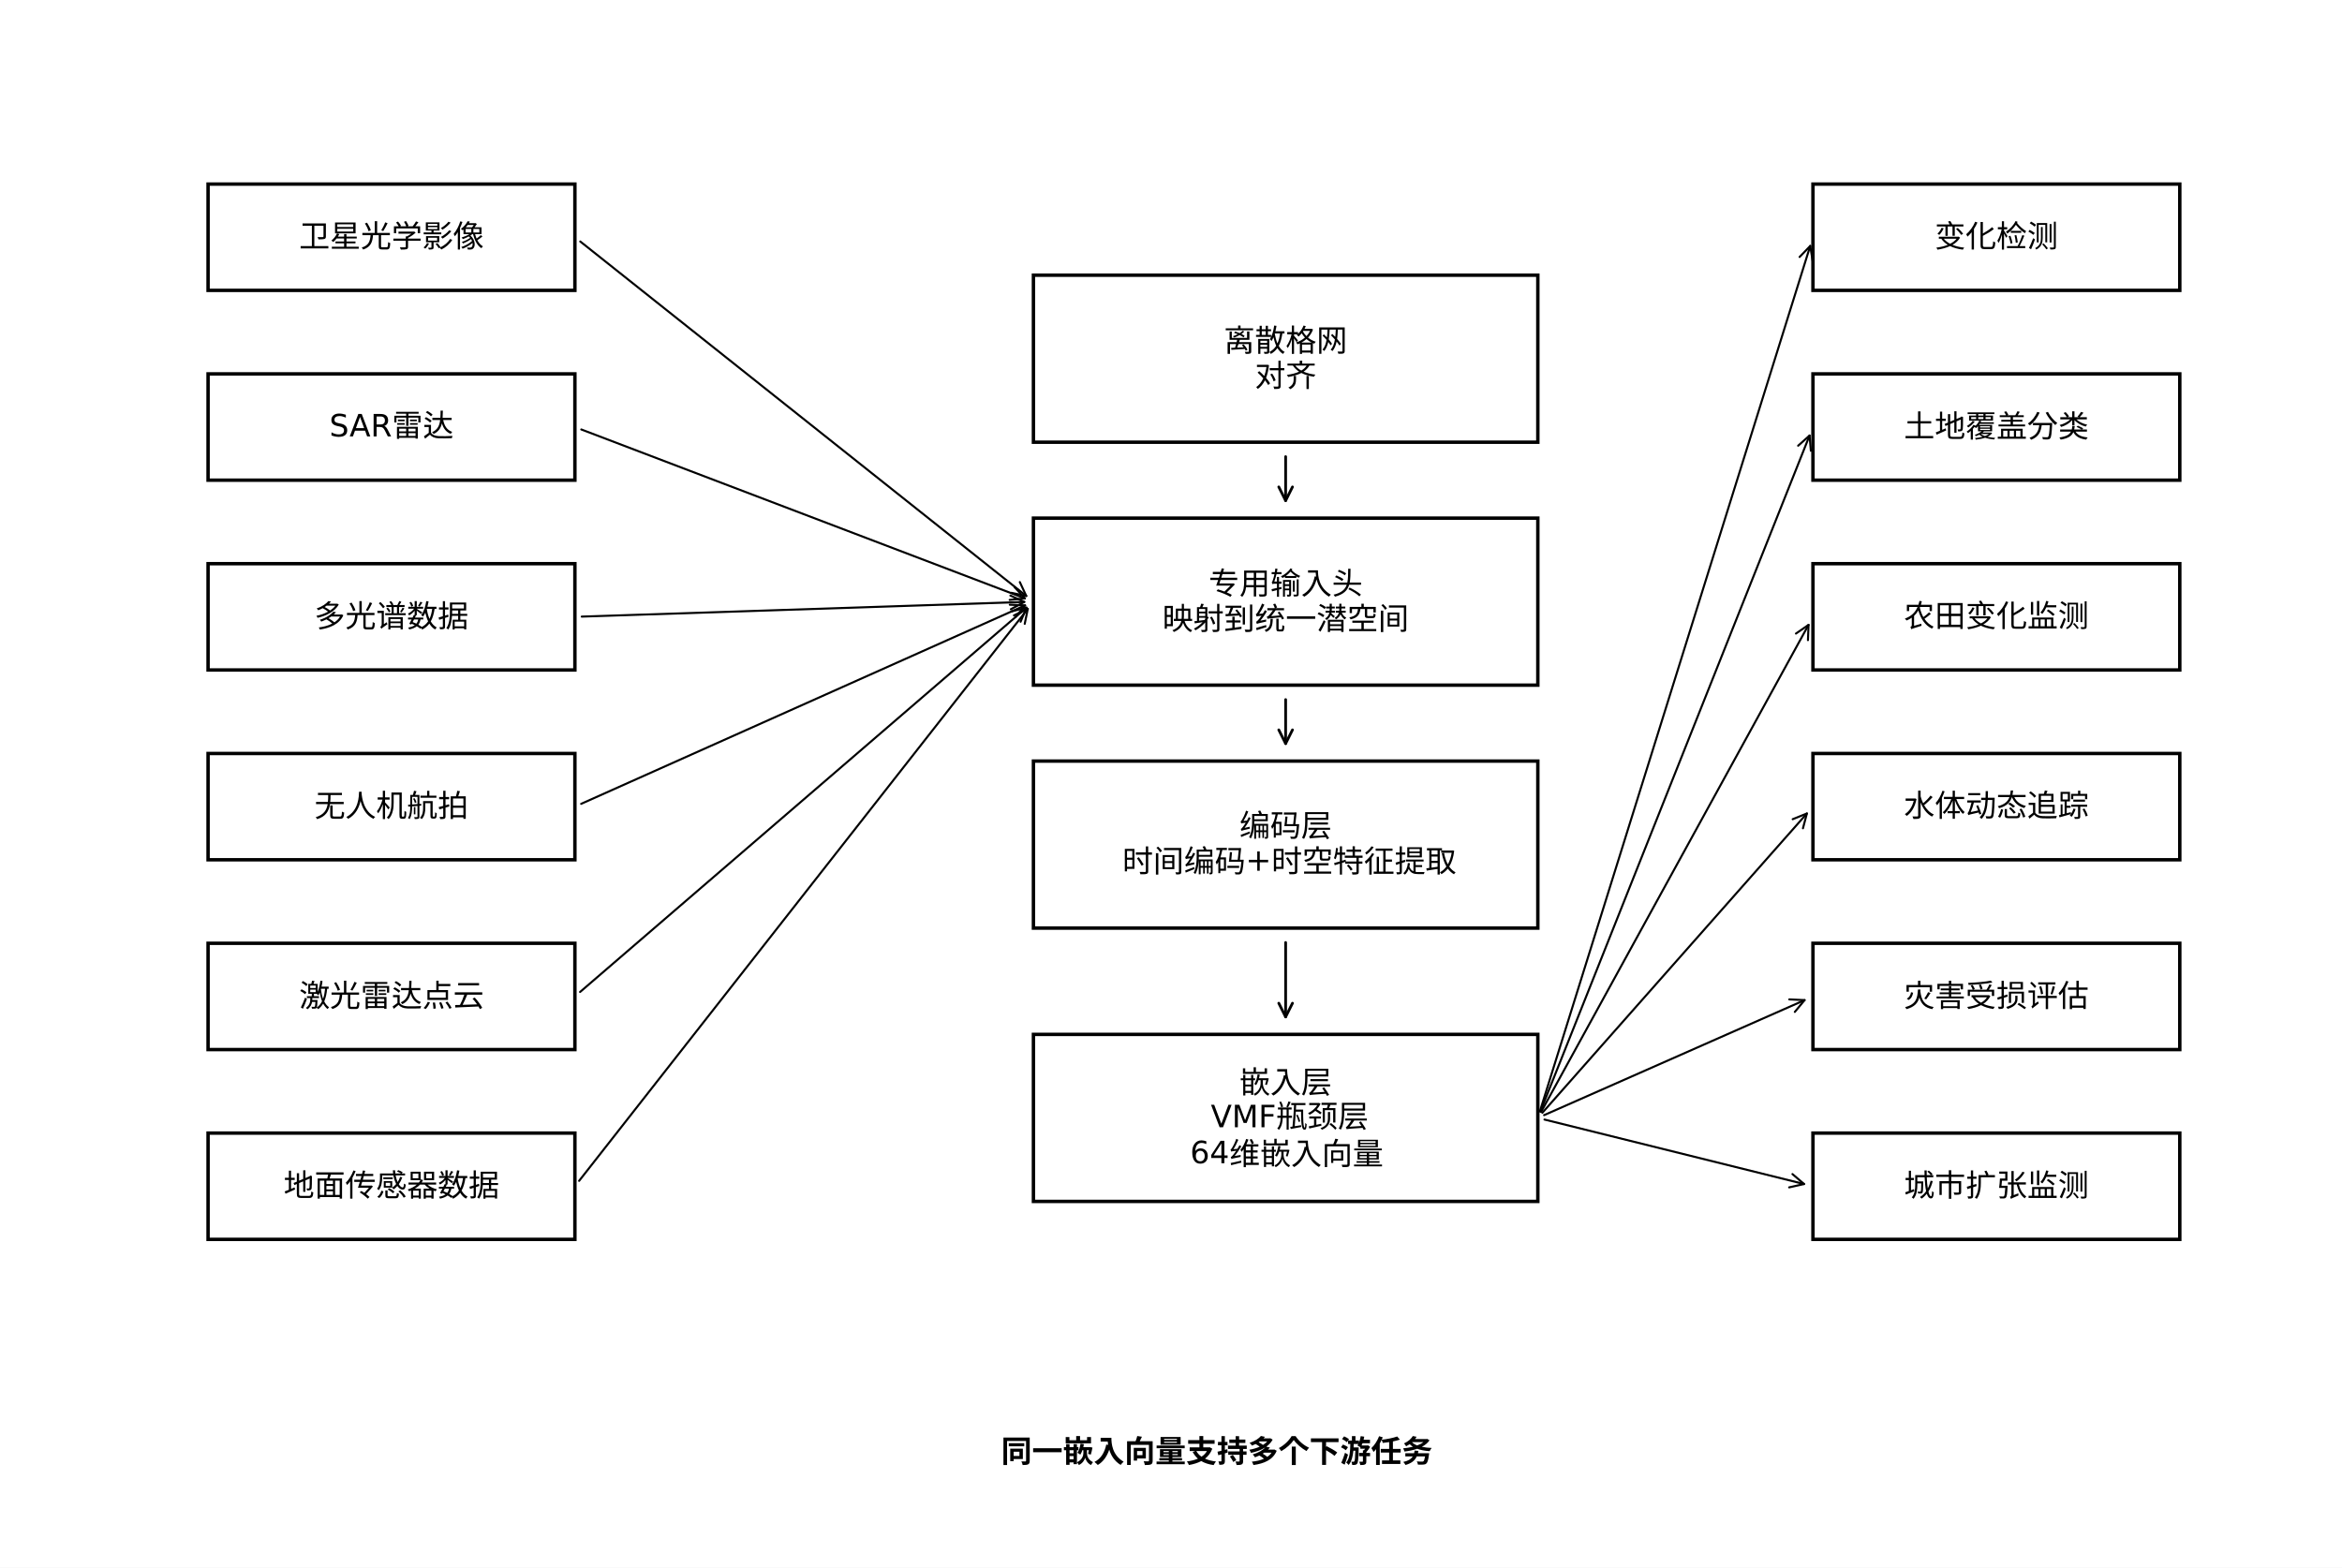
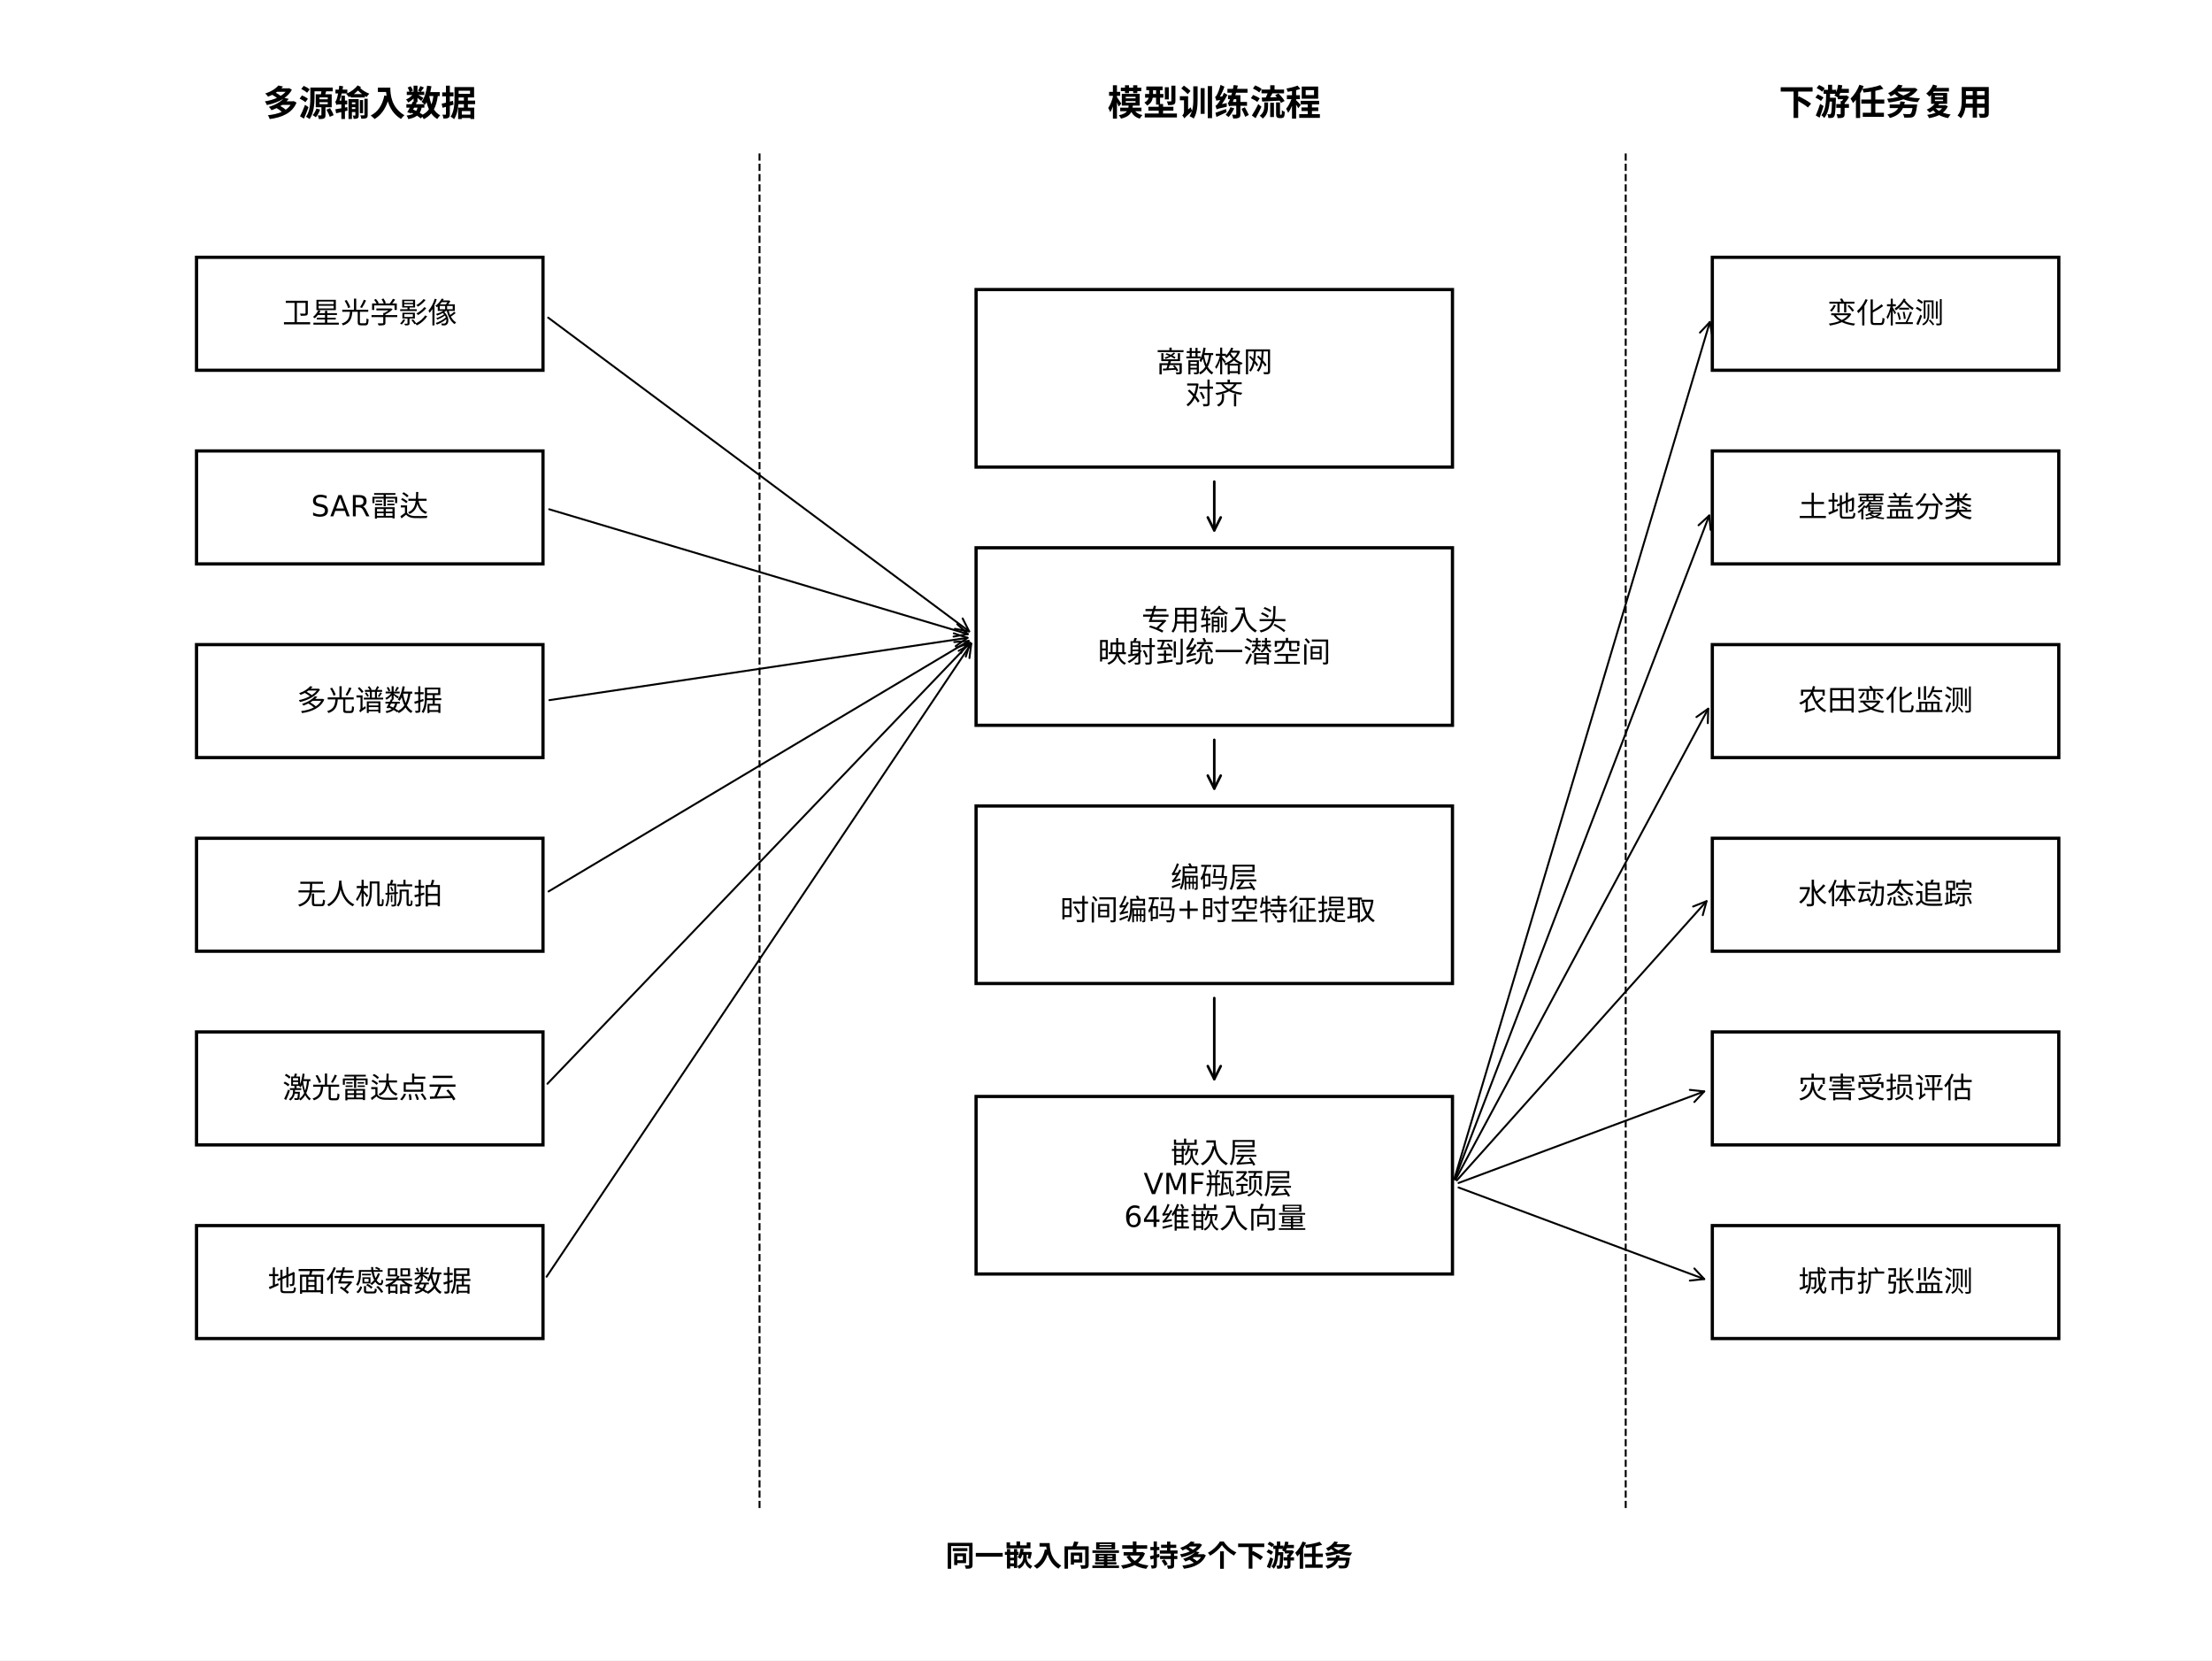
- <svg xmlns="http://www.w3.org/2000/svg" width="684pt" height="457.92pt" viewBox="0 0 684 457.92" version="1.1">
+ <svg xmlns="http://www.w3.org/2000/svg" width="684pt" height="513.36pt" viewBox="0 0 684 513.36" version="1.1">
  <defs>
    <style type="text/css">*{stroke-linejoin: round; stroke-linecap: butt}</style>
  </defs>
  <g id="figure_1">
    <g id="patch_1">
-       <path d="M 0 457.92  L 684 457.92  L 684 0  L 0 0  z " style="fill: #ffffff" />
+       <path d="M 0 513.36  L 684 513.36  L 684 -0  L 0 -0  z " style="fill: #ffffff" />
    </g>
    <g id="axes_1">
+       <g id="line2d_1">
+         <path d="M 234.864 466.243  L 234.864 47.117  " clip-path="url(#p832231714c)" style="fill: none; stroke-dasharray: 2.22,0.96; stroke-dashoffset: 0; stroke: #000000; stroke-width: 0.6" />
+       </g>
+       <g id="line2d_2">
+         <path d="M 502.704 466.243  L 502.704 47.117  " clip-path="url(#p832231714c)" style="fill: none; stroke-dasharray: 2.22,0.96; stroke-dashoffset: 0; stroke: #000000; stroke-width: 0.6" />
+       </g>
      <g id="patch_2">
-         <path d="M 60.768 84.816  L 167.904 84.816  L 167.904 53.77  L 60.768 53.77  L 60.768 84.816  z " clip-path="url(#pbc990281de)" style="fill: none; stroke: #000000; stroke-linejoin: miter" />
+         <path d="M 60.768 114.476  L 167.904 114.476  L 167.904 79.549  L 60.768 79.549  L 60.768 114.476  z " clip-path="url(#p832231714c)" style="fill: none; stroke: #000000; stroke-linejoin: miter" />
      </g>
      <g id="patch_3">
-         <path d="M 60.768 140.256  L 167.904 140.256  L 167.904 109.21  L 60.768 109.21  L 60.768 140.256  z " clip-path="url(#pbc990281de)" style="fill: none; stroke: #000000; stroke-linejoin: miter" />
+         <path d="M 60.768 174.352  L 167.904 174.352  L 167.904 139.424  L 60.768 139.424  L 60.768 174.352  z " clip-path="url(#p832231714c)" style="fill: none; stroke: #000000; stroke-linejoin: miter" />
      </g>
      <g id="patch_4">
-         <path d="M 60.768 195.696  L 167.904 195.696  L 167.904 164.65  L 60.768 164.65  L 60.768 195.696  z " clip-path="url(#pbc990281de)" style="fill: none; stroke: #000000; stroke-linejoin: miter" />
+         <path d="M 60.768 234.227  L 167.904 234.227  L 167.904 199.3  L 60.768 199.3  L 60.768 234.227  z " clip-path="url(#p832231714c)" style="fill: none; stroke: #000000; stroke-linejoin: miter" />
      </g>
      <g id="patch_5">
-         <path d="M 60.768 251.136  L 167.904 251.136  L 167.904 220.09  L 60.768 220.09  L 60.768 251.136  z " clip-path="url(#pbc990281de)" style="fill: none; stroke: #000000; stroke-linejoin: miter" />
+         <path d="M 60.768 294.102  L 167.904 294.102  L 167.904 259.175  L 60.768 259.175  L 60.768 294.102  z " clip-path="url(#p832231714c)" style="fill: none; stroke: #000000; stroke-linejoin: miter" />
      </g>
      <g id="patch_6">
-         <path d="M 60.768 306.576  L 167.904 306.576  L 167.904 275.53  L 60.768 275.53  L 60.768 306.576  z " clip-path="url(#pbc990281de)" style="fill: none; stroke: #000000; stroke-linejoin: miter" />
+         <path d="M 60.768 353.977  L 167.904 353.977  L 167.904 319.05  L 60.768 319.05  L 60.768 353.977  z " clip-path="url(#p832231714c)" style="fill: none; stroke: #000000; stroke-linejoin: miter" />
      </g>
      <g id="patch_7">
-         <path d="M 60.768 362.016  L 167.904 362.016  L 167.904 330.97  L 60.768 330.97  L 60.768 362.016  z " clip-path="url(#pbc990281de)" style="fill: none; stroke: #000000; stroke-linejoin: miter" />
+         <path d="M 60.768 413.852  L 167.904 413.852  L 167.904 378.925  L 60.768 378.925  L 60.768 413.852  z " clip-path="url(#p832231714c)" style="fill: none; stroke: #000000; stroke-linejoin: miter" />
      </g>
      <g id="patch_8">
-         <path d="M 301.824 129.168  L 449.136 129.168  L 449.136 80.381  L 301.824 80.381  L 301.824 129.168  z " clip-path="url(#pbc990281de)" style="fill: none; stroke: #000000; stroke-linejoin: miter" />
+         <path d="M 301.824 144.414  L 449.136 144.414  L 449.136 89.528  L 301.824 89.528  L 301.824 144.414  z " clip-path="url(#p832231714c)" style="fill: none; stroke: #000000; stroke-linejoin: miter" />
      </g>
      <g id="patch_9">
-         <path d="M 301.824 200.131  L 449.136 200.131  L 449.136 151.344  L 301.824 151.344  L 301.824 200.131  z " clip-path="url(#pbc990281de)" style="fill: none; stroke: #000000; stroke-linejoin: miter" />
+         <path d="M 301.824 224.248  L 449.136 224.248  L 449.136 169.362  L 301.824 169.362  L 301.824 224.248  z " clip-path="url(#p832231714c)" style="fill: none; stroke: #000000; stroke-linejoin: miter" />
      </g>
      <g id="patch_10">
-         <path d="M 301.824 271.094  L 449.136 271.094  L 449.136 222.307  L 301.824 222.307  L 301.824 271.094  z " clip-path="url(#pbc990281de)" style="fill: none; stroke: #000000; stroke-linejoin: miter" />
+         <path d="M 301.824 304.081  L 449.136 304.081  L 449.136 249.196  L 301.824 249.196  L 301.824 304.081  z " clip-path="url(#p832231714c)" style="fill: none; stroke: #000000; stroke-linejoin: miter" />
      </g>
      <g id="patch_11">
-         <path d="M 301.824 350.928  L 449.136 350.928  L 449.136 302.141  L 301.824 302.141  L 301.824 350.928  z " clip-path="url(#pbc990281de)" style="fill: none; stroke: #000000; stroke-linejoin: miter" />
+         <path d="M 301.824 393.894  L 449.136 393.894  L 449.136 339.008  L 301.824 339.008  L 301.824 393.894  z " clip-path="url(#p832231714c)" style="fill: none; stroke: #000000; stroke-linejoin: miter" />
      </g>
      <g id="patch_12">
-         <path d="M 529.488 84.816  L 636.624 84.816  L 636.624 53.77  L 529.488 53.77  L 529.488 84.816  z " clip-path="url(#pbc990281de)" style="fill: none; stroke: #000000; stroke-linejoin: miter" />
+         <path d="M 529.488 114.476  L 636.624 114.476  L 636.624 79.549  L 529.488 79.549  L 529.488 114.476  z " clip-path="url(#p832231714c)" style="fill: none; stroke: #000000; stroke-linejoin: miter" />
      </g>
      <g id="patch_13">
-         <path d="M 529.488 140.256  L 636.624 140.256  L 636.624 109.21  L 529.488 109.21  L 529.488 140.256  z " clip-path="url(#pbc990281de)" style="fill: none; stroke: #000000; stroke-linejoin: miter" />
+         <path d="M 529.488 174.352  L 636.624 174.352  L 636.624 139.424  L 529.488 139.424  L 529.488 174.352  z " clip-path="url(#p832231714c)" style="fill: none; stroke: #000000; stroke-linejoin: miter" />
      </g>
      <g id="patch_14">
-         <path d="M 529.488 195.696  L 636.624 195.696  L 636.624 164.65  L 529.488 164.65  L 529.488 195.696  z " clip-path="url(#pbc990281de)" style="fill: none; stroke: #000000; stroke-linejoin: miter" />
+         <path d="M 529.488 234.227  L 636.624 234.227  L 636.624 199.3  L 529.488 199.3  L 529.488 234.227  z " clip-path="url(#p832231714c)" style="fill: none; stroke: #000000; stroke-linejoin: miter" />
      </g>
      <g id="patch_15">
-         <path d="M 529.488 251.136  L 636.624 251.136  L 636.624 220.09  L 529.488 220.09  L 529.488 251.136  z " clip-path="url(#pbc990281de)" style="fill: none; stroke: #000000; stroke-linejoin: miter" />
+         <path d="M 529.488 294.102  L 636.624 294.102  L 636.624 259.175  L 529.488 259.175  L 529.488 294.102  z " clip-path="url(#p832231714c)" style="fill: none; stroke: #000000; stroke-linejoin: miter" />
      </g>
      <g id="patch_16">
-         <path d="M 529.488 306.576  L 636.624 306.576  L 636.624 275.53  L 529.488 275.53  L 529.488 306.576  z " clip-path="url(#pbc990281de)" style="fill: none; stroke: #000000; stroke-linejoin: miter" />
+         <path d="M 529.488 353.977  L 636.624 353.977  L 636.624 319.05  L 529.488 319.05  L 529.488 353.977  z " clip-path="url(#p832231714c)" style="fill: none; stroke: #000000; stroke-linejoin: miter" />
      </g>
      <g id="patch_17">
-         <path d="M 529.488 362.016  L 636.624 362.016  L 636.624 330.97  L 529.488 330.97  L 529.488 362.016  z " clip-path="url(#pbc990281de)" style="fill: none; stroke: #000000; stroke-linejoin: miter" />
+         <path d="M 529.488 413.852  L 636.624 413.852  L 636.624 378.925  L 529.488 378.925  L 529.488 413.852  z " clip-path="url(#p832231714c)" style="fill: none; stroke: #000000; stroke-linejoin: miter" />
      </g>
      <g id="text_1">
-         <text style="font-size: 9px; font-family: 'WenQuanYi Zen Hei', 'DejaVu Sans', sans-serif; text-anchor: middle" x="114.336" y="72.166" transform="rotate(-0 114.336 72.16577)">卫星光学影像</text>
+         <text style="font-weight: 700; font-size: 11px; font-family: 'WenQuanYi Zen Hei', 'DejaVu Sans', sans-serif; text-anchor: middle" x="114.336" y="35.826" transform="rotate(-0 114.336 35.82612)">多源输入数据</text>
      </g>
      <g id="text_2">
-         <text style="font-size: 9px; font-family: 'WenQuanYi Zen Hei', 'DejaVu Sans', sans-serif; text-anchor: middle" x="114.336" y="127.479" transform="rotate(-0 114.336 127.4792)">SAR雷达</text>
+         <text style="font-weight: 700; font-size: 11px; font-family: 'WenQuanYi Zen Hei', 'DejaVu Sans', sans-serif; text-anchor: middle" x="375.48" y="35.692" transform="rotate(-0 375.48 35.69206)">模型训练流程</text>
      </g>
      <g id="text_3">
-         <text style="font-size: 9px; font-family: 'WenQuanYi Zen Hei', 'DejaVu Sans', sans-serif; text-anchor: middle" x="114.336" y="183.148" transform="rotate(-0 114.336 183.1477)">多光谱数据</text>
+         <text style="font-weight: 700; font-size: 11px; font-family: 'WenQuanYi Zen Hei', 'DejaVu Sans', sans-serif; text-anchor: middle" x="583.056" y="35.515" transform="rotate(-0 583.056 35.51503)">下游任务复用</text>
      </g>
      <g id="text_4">
-         <text style="font-size: 9px; font-family: 'WenQuanYi Zen Hei', 'DejaVu Sans', sans-serif; text-anchor: middle" x="114.336" y="238.539" transform="rotate(-0 114.336 238.5392)">无人机航拍</text>
+         <text style="font-size: 9px; font-family: 'WenQuanYi Zen Hei', 'DejaVu Sans', sans-serif; text-anchor: middle" x="114.336" y="99.886" transform="rotate(-0 114.336 99.88577)">卫星光学影像</text>
      </g>
      <g id="text_5">
-         <text style="font-size: 9px; font-family: 'WenQuanYi Zen Hei', 'DejaVu Sans', sans-serif; text-anchor: middle" x="114.336" y="294.023" transform="rotate(-0 114.336 294.0228)">激光雷达点云</text>
+         <text style="font-size: 9px; font-family: 'WenQuanYi Zen Hei', 'DejaVu Sans', sans-serif; text-anchor: middle" x="114.336" y="159.634" transform="rotate(-0 114.336 159.6344)">SAR雷达</text>
      </g>
      <g id="text_6">
-         <text style="font-size: 9px; font-family: 'WenQuanYi Zen Hei', 'DejaVu Sans', sans-serif; text-anchor: middle" x="114.336" y="349.406" transform="rotate(-0 114.336 349.4058)">地面传感器数据</text>
+         <text style="font-size: 9px; font-family: 'WenQuanYi Zen Hei', 'DejaVu Sans', sans-serif; text-anchor: middle" x="114.336" y="219.738" transform="rotate(-0 114.336 219.7381)">多光谱数据</text>
      </g>
      <g id="text_7">
-         <text style="font-size: 9px; font-family: 'WenQuanYi Zen Hei', 'DejaVu Sans', sans-serif" transform="translate(357.48 102.6504)">离散格网</text>
-         <text style="font-size: 9px; font-family: 'WenQuanYi Zen Hei', 'DejaVu Sans', sans-serif" transform="translate(366.48 112.9101)">对齐</text>
+         <text style="font-size: 9px; font-family: 'WenQuanYi Zen Hei', 'DejaVu Sans', sans-serif; text-anchor: middle" x="114.336" y="279.565" transform="rotate(-0 114.336 279.5648)">无人机航拍</text>
      </g>
      <g id="text_8">
-         <text style="font-size: 9px; font-family: 'WenQuanYi Zen Hei', 'DejaVu Sans', sans-serif" transform="translate(352.98 173.596)">专用输入头</text>
-         <text style="font-size: 9px; font-family: 'WenQuanYi Zen Hei', 'DejaVu Sans', sans-serif" transform="translate(339.48 183.8979)">映射到统一潜空间</text>
+         <text style="font-size: 9px; font-family: 'WenQuanYi Zen Hei', 'DejaVu Sans', sans-serif; text-anchor: middle" x="114.336" y="339.484" transform="rotate(-0 114.336 339.4836)">激光雷达点云</text>
      </g>
      <g id="text_9">
-         <text style="font-size: 9px; font-family: 'WenQuanYi Zen Hei', 'DejaVu Sans', sans-serif" transform="translate(361.98 244.3495)">编码层</text>
-         <text style="font-size: 9px; font-family: 'WenQuanYi Zen Hei', 'DejaVu Sans', sans-serif" transform="translate(327.7814 254.746)">时间编码+时空特征提取</text>
+         <text style="font-size: 9px; font-family: 'WenQuanYi Zen Hei', 'DejaVu Sans', sans-serif; text-anchor: middle" x="114.336" y="399.302" transform="rotate(-0 114.336 399.3018)">地面传感器数据</text>
      </g>
      <g id="text_10">
-         <text style="font-size: 9px; font-family: 'WenQuanYi Zen Hei', 'DejaVu Sans', sans-serif" transform="translate(361.98 319.3068)">嵌入层</text>
-         <text style="font-size: 9px; font-family: 'WenQuanYi Zen Hei', 'DejaVu Sans', sans-serif" transform="translate(353.617 329.2696)">VMF瓶颈层</text>
-         <text style="font-size: 9px; font-family: 'WenQuanYi Zen Hei', 'DejaVu Sans', sans-serif" transform="translate(347.5828 339.7807)">64维嵌入向量</text>
+         <text style="font-size: 9px; font-family: 'WenQuanYi Zen Hei', 'DejaVu Sans', sans-serif" transform="translate(357.48 115.0298)">离散格网</text>
+         <text style="font-size: 9px; font-family: 'WenQuanYi Zen Hei', 'DejaVu Sans', sans-serif" transform="translate(366.48 124.9243)">对齐</text>
      </g>
      <g id="text_11">
-         <text style="font-size: 9px; font-family: 'WenQuanYi Zen Hei', 'DejaVu Sans', sans-serif; text-anchor: middle" x="583.056" y="72.192" transform="rotate(-0 583.056 72.19249)">变化检测</text>
+         <text style="font-size: 9px; font-family: 'WenQuanYi Zen Hei', 'DejaVu Sans', sans-serif" transform="translate(352.98 194.8467)">专用输入头</text>
+         <text style="font-size: 9px; font-family: 'WenQuanYi Zen Hei', 'DejaVu Sans', sans-serif" transform="translate(339.48 204.7816)">映射到统一潜空间</text>
      </g>
      <g id="text_12">
-         <text style="font-size: 9px; font-family: 'WenQuanYi Zen Hei', 'DejaVu Sans', sans-serif; text-anchor: middle" x="583.056" y="127.689" transform="rotate(-0 583.056 127.6894)">土地覆盖分类</text>
+         <text style="font-size: 9px; font-family: 'WenQuanYi Zen Hei', 'DejaVu Sans', sans-serif" transform="translate(361.98 274.4726)">编码层</text>
+         <text style="font-size: 9px; font-family: 'WenQuanYi Zen Hei', 'DejaVu Sans', sans-serif" transform="translate(327.7814 284.4981)">时间编码+时空特征提取</text>
      </g>
      <g id="text_13">
-         <text style="font-size: 9px; font-family: 'WenQuanYi Zen Hei', 'DejaVu Sans', sans-serif; text-anchor: middle" x="583.056" y="183.072" transform="rotate(-0 583.056 183.0725)">农田变化监测</text>
+         <text style="font-size: 9px; font-family: 'WenQuanYi Zen Hei', 'DejaVu Sans', sans-serif" transform="translate(361.98 359.5879)">嵌入层</text>
+         <text style="font-size: 9px; font-family: 'WenQuanYi Zen Hei', 'DejaVu Sans', sans-serif" transform="translate(353.617 369.1978)">VMF瓶颈层</text>
+         <text style="font-size: 9px; font-family: 'WenQuanYi Zen Hei', 'DejaVu Sans', sans-serif" transform="translate(347.5828 379.3333)">64维嵌入向量</text>
      </g>
      <g id="text_14">
-         <text style="font-size: 9px; font-family: 'WenQuanYi Zen Hei', 'DejaVu Sans', sans-serif; text-anchor: middle" x="583.056" y="238.491" transform="rotate(-0 583.056 238.4907)">水体动态追踪</text>
+         <text style="font-size: 9px; font-family: 'WenQuanYi Zen Hei', 'DejaVu Sans', sans-serif; text-anchor: middle" x="583.056" y="99.912" transform="rotate(-0 583.056 99.91249)">变化检测</text>
      </g>
      <g id="text_15">
-         <text style="font-size: 9px; font-family: 'WenQuanYi Zen Hei', 'DejaVu Sans', sans-serif; text-anchor: middle" x="583.056" y="294.036" transform="rotate(-0 583.056 294.0362)">灾害受损评估</text>
+         <text style="font-size: 9px; font-family: 'WenQuanYi Zen Hei', 'DejaVu Sans', sans-serif; text-anchor: middle" x="583.056" y="159.845" transform="rotate(-0 583.056 159.8446)">土地覆盖分类</text>
      </g>
      <g id="text_16">
-         <text style="font-size: 9px; font-family: 'WenQuanYi Zen Hei', 'DejaVu Sans', sans-serif; text-anchor: middle" x="583.056" y="349.423" transform="rotate(-0 583.056 349.4234)">城市扩张监测</text>
+         <text style="font-size: 9px; font-family: 'WenQuanYi Zen Hei', 'DejaVu Sans', sans-serif; text-anchor: middle" x="583.056" y="219.663" transform="rotate(-0 583.056 219.6629)">农田变化监测</text>
+       </g>
+       <g id="text_17">
+         <text style="font-size: 9px; font-family: 'WenQuanYi Zen Hei', 'DejaVu Sans', sans-serif; text-anchor: middle" x="583.056" y="279.516" transform="rotate(-0 583.056 279.5163)">水体动态追踪</text>
+       </g>
+       <g id="text_18">
+         <text style="font-size: 9px; font-family: 'WenQuanYi Zen Hei', 'DejaVu Sans', sans-serif; text-anchor: middle" x="583.056" y="339.497" transform="rotate(-0 583.056 339.497)">灾害受损评估</text>
+       </g>
+       <g id="text_19">
+         <text style="font-size: 9px; font-family: 'WenQuanYi Zen Hei', 'DejaVu Sans', sans-serif; text-anchor: middle" x="583.056" y="399.319" transform="rotate(-0 583.056 399.3194)">城市扩张监测</text>
      </g>
      <g id="patch_18">
-         <path d="M 169.471 70.539  Q 234.865 122.516 299.734 174.076  " style="fill: none; stroke: #000000; stroke-width: 0.6; stroke-linecap: round" />
-         <path d="M 297.847 170.022  L 299.734 174.076  L 295.358 173.153  " style="fill: none; stroke: #000000; stroke-width: 0.6; stroke-linecap: round" />
+         <path d="M 169.508 98.208  Q 234.864 146.908 299.681 195.208  " style="fill: none; stroke: #000000; stroke-width: 0.6; stroke-linecap: round" />
+         <path d="M 297.669 191.214  L 299.681 195.208  L 295.279 194.422  " style="fill: none; stroke: #000000; stroke-width: 0.6; stroke-linecap: round" />
      </g>
      <g id="patch_19">
-         <path d="M 169.772 125.444  Q 234.865 150.236 299.331 174.788  " style="fill: none; stroke: #000000; stroke-width: 0.6; stroke-linecap: round" />
-         <path d="M 296.305 171.495  L 299.331 174.788  L 294.881 175.234  " style="fill: none; stroke: #000000; stroke-width: 0.6; stroke-linecap: round" />
+         <path d="M 169.821 157.459  Q 234.866 176.847 299.268 196.043  " style="fill: none; stroke: #000000; stroke-width: 0.6; stroke-linecap: round" />
+         <path d="M 296.006 192.984  L 299.268 196.043  L 294.863 196.817  " style="fill: none; stroke: #000000; stroke-width: 0.6; stroke-linecap: round" />
      </g>
      <g id="patch_20">
-         <path d="M 169.903 180.107  Q 234.863 177.955 299.153 175.826  " style="fill: none; stroke: #000000; stroke-width: 0.6; stroke-linecap: round" />
-         <path d="M 295.089 173.96  L 299.153 175.826  L 295.221 177.957  " style="fill: none; stroke: #000000; stroke-width: 0.6; stroke-linecap: round" />
+         <path d="M 169.886 216.468  Q 234.867 206.784 299.184 197.198  " style="fill: none; stroke: #000000; stroke-width: 0.6; stroke-linecap: round" />
+         <path d="M 294.932 195.81  L 299.184 197.198  L 295.522 199.766  " style="fill: none; stroke: #000000; stroke-width: 0.6; stroke-linecap: round" />
      </g>
      <g id="patch_21">
-         <path d="M 169.731 234.796  Q 234.864 205.675 299.385 176.828  " style="fill: none; stroke: #000000; stroke-width: 0.6; stroke-linecap: round" />
-         <path d="M 294.918 176.635  L 299.385 176.828  L 296.55 180.286  " style="fill: none; stroke: #000000; stroke-width: 0.6; stroke-linecap: round" />
+         <path d="M 169.625 275.613  Q 234.867 236.72 299.533 198.17  " style="fill: none; stroke: #000000; stroke-width: 0.6; stroke-linecap: round" />
+         <path d="M 295.073 198.501  L 299.533 198.17  L 297.121 201.937  " style="fill: none; stroke: #000000; stroke-width: 0.6; stroke-linecap: round" />
      </g>
      <g id="patch_22">
-         <path d="M 169.418 289.749  Q 234.862 233.397 299.798 177.482  " style="fill: none; stroke: #000000; stroke-width: 0.6; stroke-linecap: round" />
-         <path d="M 295.462 178.576  L 299.798 177.482  L 298.072 181.607  " style="fill: none; stroke: #000000; stroke-width: 0.6; stroke-linecap: round" />
+         <path d="M 169.287 335.07  Q 234.863 266.66 299.974 198.734  " style="fill: none; stroke: #000000; stroke-width: 0.6; stroke-linecap: round" />
+         <path d="M 295.763 200.238  L 299.974 198.734  L 298.65 203.006  " style="fill: none; stroke: #000000; stroke-width: 0.6; stroke-linecap: round" />
      </g>
      <g id="patch_23">
-         <path d="M 169.136 344.922  Q 234.864 261.116 300.177 177.838  " style="fill: none; stroke: #000000; stroke-width: 0.6; stroke-linecap: round" />
-         <path d="M 296.135 179.751  L 300.177 177.838  L 299.282 182.219  " style="fill: none; stroke: #000000; stroke-width: 0.6; stroke-linecap: round" />
+         <path d="M 169.018 394.729  Q 234.865 296.596 300.338 199.02  " style="fill: none; stroke: #000000; stroke-width: 0.6; stroke-linecap: round" />
+         <path d="M 296.448 201.227  L 300.338 199.02  L 299.77 203.456  " style="fill: none; stroke: #000000; stroke-width: 0.6; stroke-linecap: round" />
      </g>
      <g id="patch_24">
-         <path d="M 375.48 133.382  Q 375.48 140.253 375.48 146.229  " style="fill: none; stroke: #000000; stroke-width: 0.8; stroke-linecap: round" />
-         <path d="M 377.48 142.229  L 375.48 146.229  L 373.48 142.229  " style="fill: none; stroke: #000000; stroke-width: 0.8; stroke-linecap: round" />
+         <path d="M 375.48 148.911  Q 375.48 156.888 375.48 163.969  " style="fill: none; stroke: #000000; stroke-width: 0.8; stroke-linecap: round" />
+         <path d="M 377.48 159.969  L 375.48 163.969  L 373.48 159.969  " style="fill: none; stroke: #000000; stroke-width: 0.8; stroke-linecap: round" />
      </g>
      <g id="patch_25">
-         <path d="M 375.48 204.346  Q 375.48 211.216 375.48 217.193  " style="fill: none; stroke: #000000; stroke-width: 0.8; stroke-linecap: round" />
-         <path d="M 377.48 213.193  L 375.48 217.193  L 373.48 213.193  " style="fill: none; stroke: #000000; stroke-width: 0.8; stroke-linecap: round" />
+         <path d="M 375.48 228.745  Q 375.48 236.721 375.48 243.803  " style="fill: none; stroke: #000000; stroke-width: 0.8; stroke-linecap: round" />
+         <path d="M 377.48 239.803  L 375.48 243.803  L 373.48 239.803  " style="fill: none; stroke: #000000; stroke-width: 0.8; stroke-linecap: round" />
      </g>
      <g id="patch_26">
-         <path d="M 375.48 275.31  Q 375.48 286.617 375.48 297.031  " style="fill: none; stroke: #000000; stroke-width: 0.8; stroke-linecap: round" />
-         <path d="M 377.48 293.031  L 375.48 297.031  L 373.48 293.031  " style="fill: none; stroke: #000000; stroke-width: 0.8; stroke-linecap: round" />
+         <path d="M 375.48 308.575  Q 375.48 321.543 375.48 333.617  " style="fill: none; stroke: #000000; stroke-width: 0.8; stroke-linecap: round" />
+         <path d="M 377.48 329.617  L 375.48 333.617  L 373.48 329.617  " style="fill: none; stroke: #000000; stroke-width: 0.8; stroke-linecap: round" />
      </g>
      <g id="patch_27">
-         <path d="M 449.733 324.623  Q 489.313 197.91 528.693 71.838  " style="fill: none; stroke: #000000; stroke-width: 0.6; stroke-linecap: round" />
-         <path d="M 525.591 75.06  L 528.693 71.838  L 529.409 76.253  " style="fill: none; stroke: #000000; stroke-width: 0.6; stroke-linecap: round" />
+         <path d="M 449.709 364.531  Q 489.313 231.729 528.725 99.57  " style="fill: none; stroke: #000000; stroke-width: 0.6; stroke-linecap: round" />
+         <path d="M 525.666 102.832  L 528.725 99.57  L 529.499 103.975  " style="fill: none; stroke: #000000; stroke-width: 0.6; stroke-linecap: round" />
      </g>
      <g id="patch_28">
-         <path d="M 449.875 324.678  Q 489.312 225.634 528.5 127.214  " style="fill: none; stroke: #000000; stroke-width: 0.6; stroke-linecap: round" />
-         <path d="M 525.162 130.19  L 528.5 127.214  L 528.878 131.67  " style="fill: none; stroke: #000000; stroke-width: 0.6; stroke-linecap: round" />
+         <path d="M 449.851 364.587  Q 489.312 261.671 528.532 159.381  " style="fill: none; stroke: #000000; stroke-width: 0.6; stroke-linecap: round" />
+         <path d="M 525.233 162.4  L 528.532 159.381  L 528.967 163.832  " style="fill: none; stroke: #000000; stroke-width: 0.6; stroke-linecap: round" />
      </g>
      <g id="patch_29">
-         <path d="M 450.098 324.781  Q 489.312 253.354 528.202 182.515  " style="fill: none; stroke: #000000; stroke-width: 0.6; stroke-linecap: round" />
-         <path d="M 524.524 185.059  L 528.202 182.515  L 528.03 186.984  " style="fill: none; stroke: #000000; stroke-width: 0.6; stroke-linecap: round" />
+         <path d="M 450.081 364.69  Q 489.312 291.608 528.224 219.117  " style="fill: none; stroke: #000000; stroke-width: 0.6; stroke-linecap: round" />
+         <path d="M 524.57 221.696  L 528.224 219.117  L 528.095 223.587  " style="fill: none; stroke: #000000; stroke-width: 0.6; stroke-linecap: round" />
      </g>
      <g id="patch_30">
-         <path d="M 450.463 325.033  Q 489.313 281.072 527.72 237.614  " style="fill: none; stroke: #000000; stroke-width: 0.6; stroke-linecap: round" />
-         <path d="M 523.572 239.286  L 527.72 237.614  L 526.57 241.935  " style="fill: none; stroke: #000000; stroke-width: 0.6; stroke-linecap: round" />
+         <path d="M 450.468 364.963  Q 489.311 321.546 527.707 278.629  " style="fill: none; stroke: #000000; stroke-width: 0.6; stroke-linecap: round" />
+         <path d="M 523.55 280.276  L 527.707 278.629  L 526.531 282.944  " style="fill: none; stroke: #000000; stroke-width: 0.6; stroke-linecap: round" />
      </g>
      <g id="patch_31">
-         <path d="M 450.968 325.726  Q 489.314 308.793 527.046 292.131  " style="fill: none; stroke: #000000; stroke-width: 0.6; stroke-linecap: round" />
-         <path d="M 522.579 291.917  L 527.046 292.131  L 524.195 295.576  " style="fill: none; stroke: #000000; stroke-width: 0.6; stroke-linecap: round" />
+         <path d="M 451.012 365.752  Q 489.312 351.482 526.984 337.446  " style="fill: none; stroke: #000000; stroke-width: 0.6; stroke-linecap: round" />
+         <path d="M 522.538 336.969  L 526.984 337.446  L 523.934 340.717  " style="fill: none; stroke: #000000; stroke-width: 0.6; stroke-linecap: round" />
      </g>
      <g id="patch_32">
-         <path d="M 451.076 327.016  Q 489.313 336.514 526.899 345.85  " style="fill: none; stroke: #000000; stroke-width: 0.6; stroke-linecap: round" />
-         <path d="M 523.499 342.944  L 526.899 345.85  L 522.535 346.826  " style="fill: none; stroke: #000000; stroke-width: 0.6; stroke-linecap: round" />
+         <path d="M 451.012 367.15  Q 489.312 381.42 526.984 395.456  " style="fill: none; stroke: #000000; stroke-width: 0.6; stroke-linecap: round" />
+         <path d="M 523.934 392.185  L 526.984 395.456  L 522.538 395.934  " style="fill: none; stroke: #000000; stroke-width: 0.6; stroke-linecap: round" />
      </g>
-       <g id="text_17">
-         <text style="font-weight: 700; font-size: 9px; font-family: 'WenQuanYi Zen Hei', 'DejaVu Sans', sans-serif; text-anchor: middle" x="355.392" y="427.118" transform="rotate(-0 355.392 427.1182)">同一嵌入向量支持多个下游任务</text>
+       <g id="text_20">
+         <text style="font-weight: 700; font-size: 9px; font-family: 'WenQuanYi Zen Hei', 'DejaVu Sans', sans-serif; text-anchor: middle" x="355.392" y="484.221" transform="rotate(-0 355.392 484.2214)">同一嵌入向量支持多个下游任务</text>
      </g>
    </g>
  </g>
  <defs>
-     <clipPath id="pbc990281de">
-       <rect x="7.2" y="7.2" width="669.6" height="443.52" />
+     <clipPath id="p832231714c">
+       <rect x="7.2" y="7.2" width="669.6" height="498.96" />
    </clipPath>
  </defs>
</svg>
